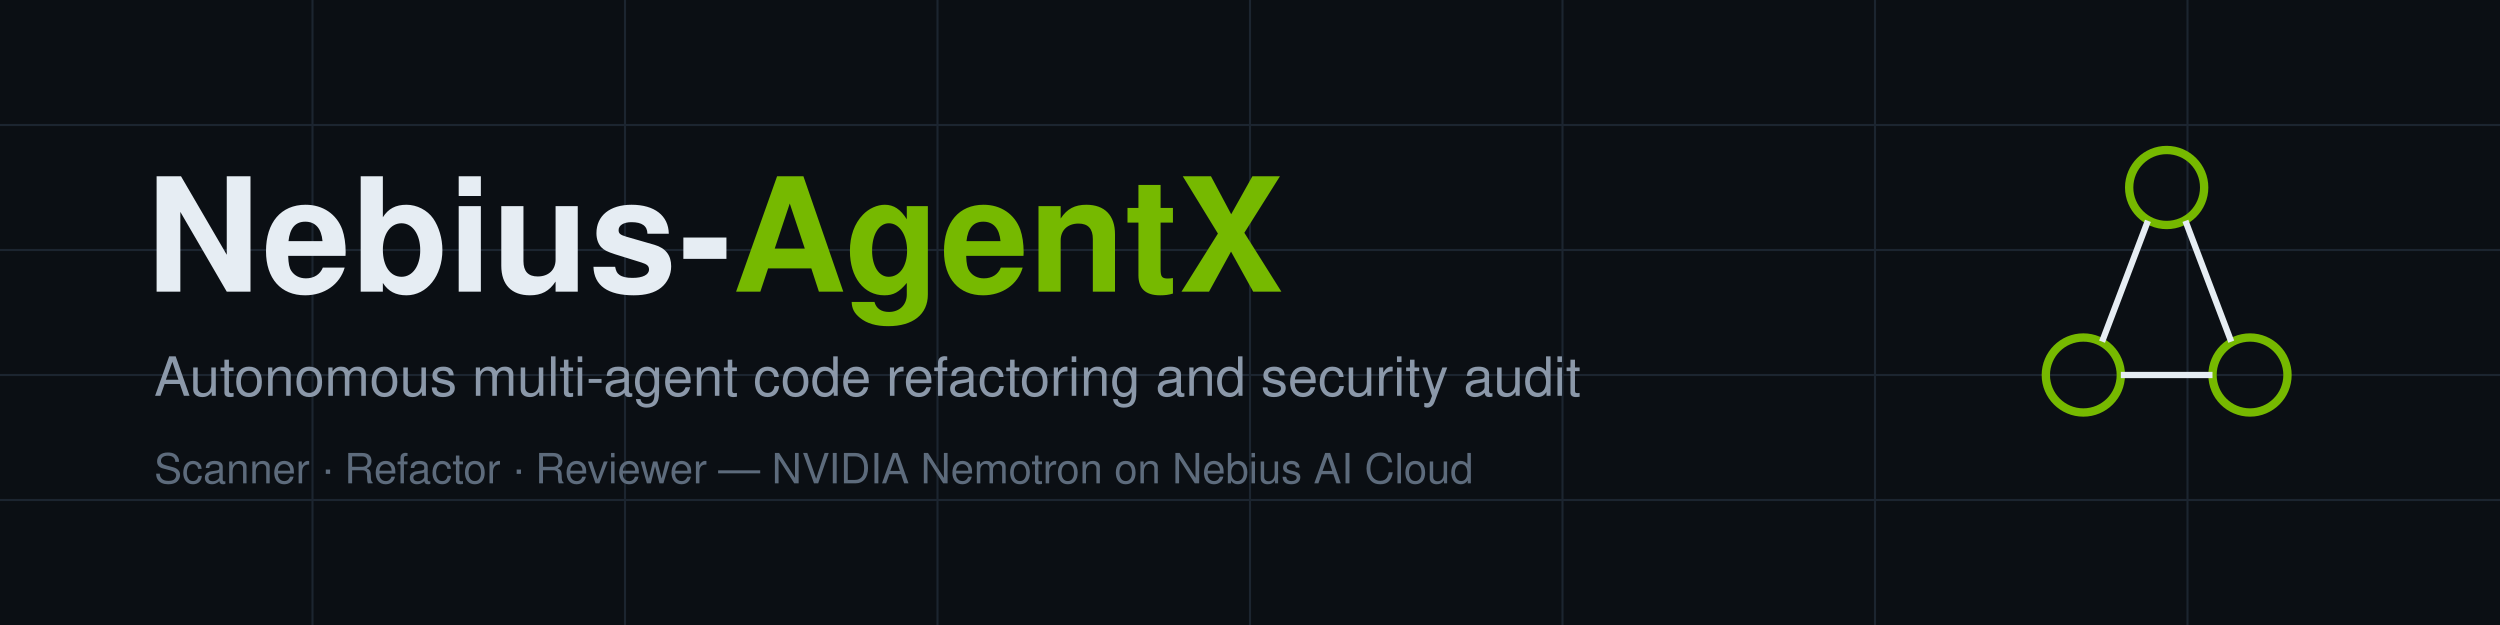
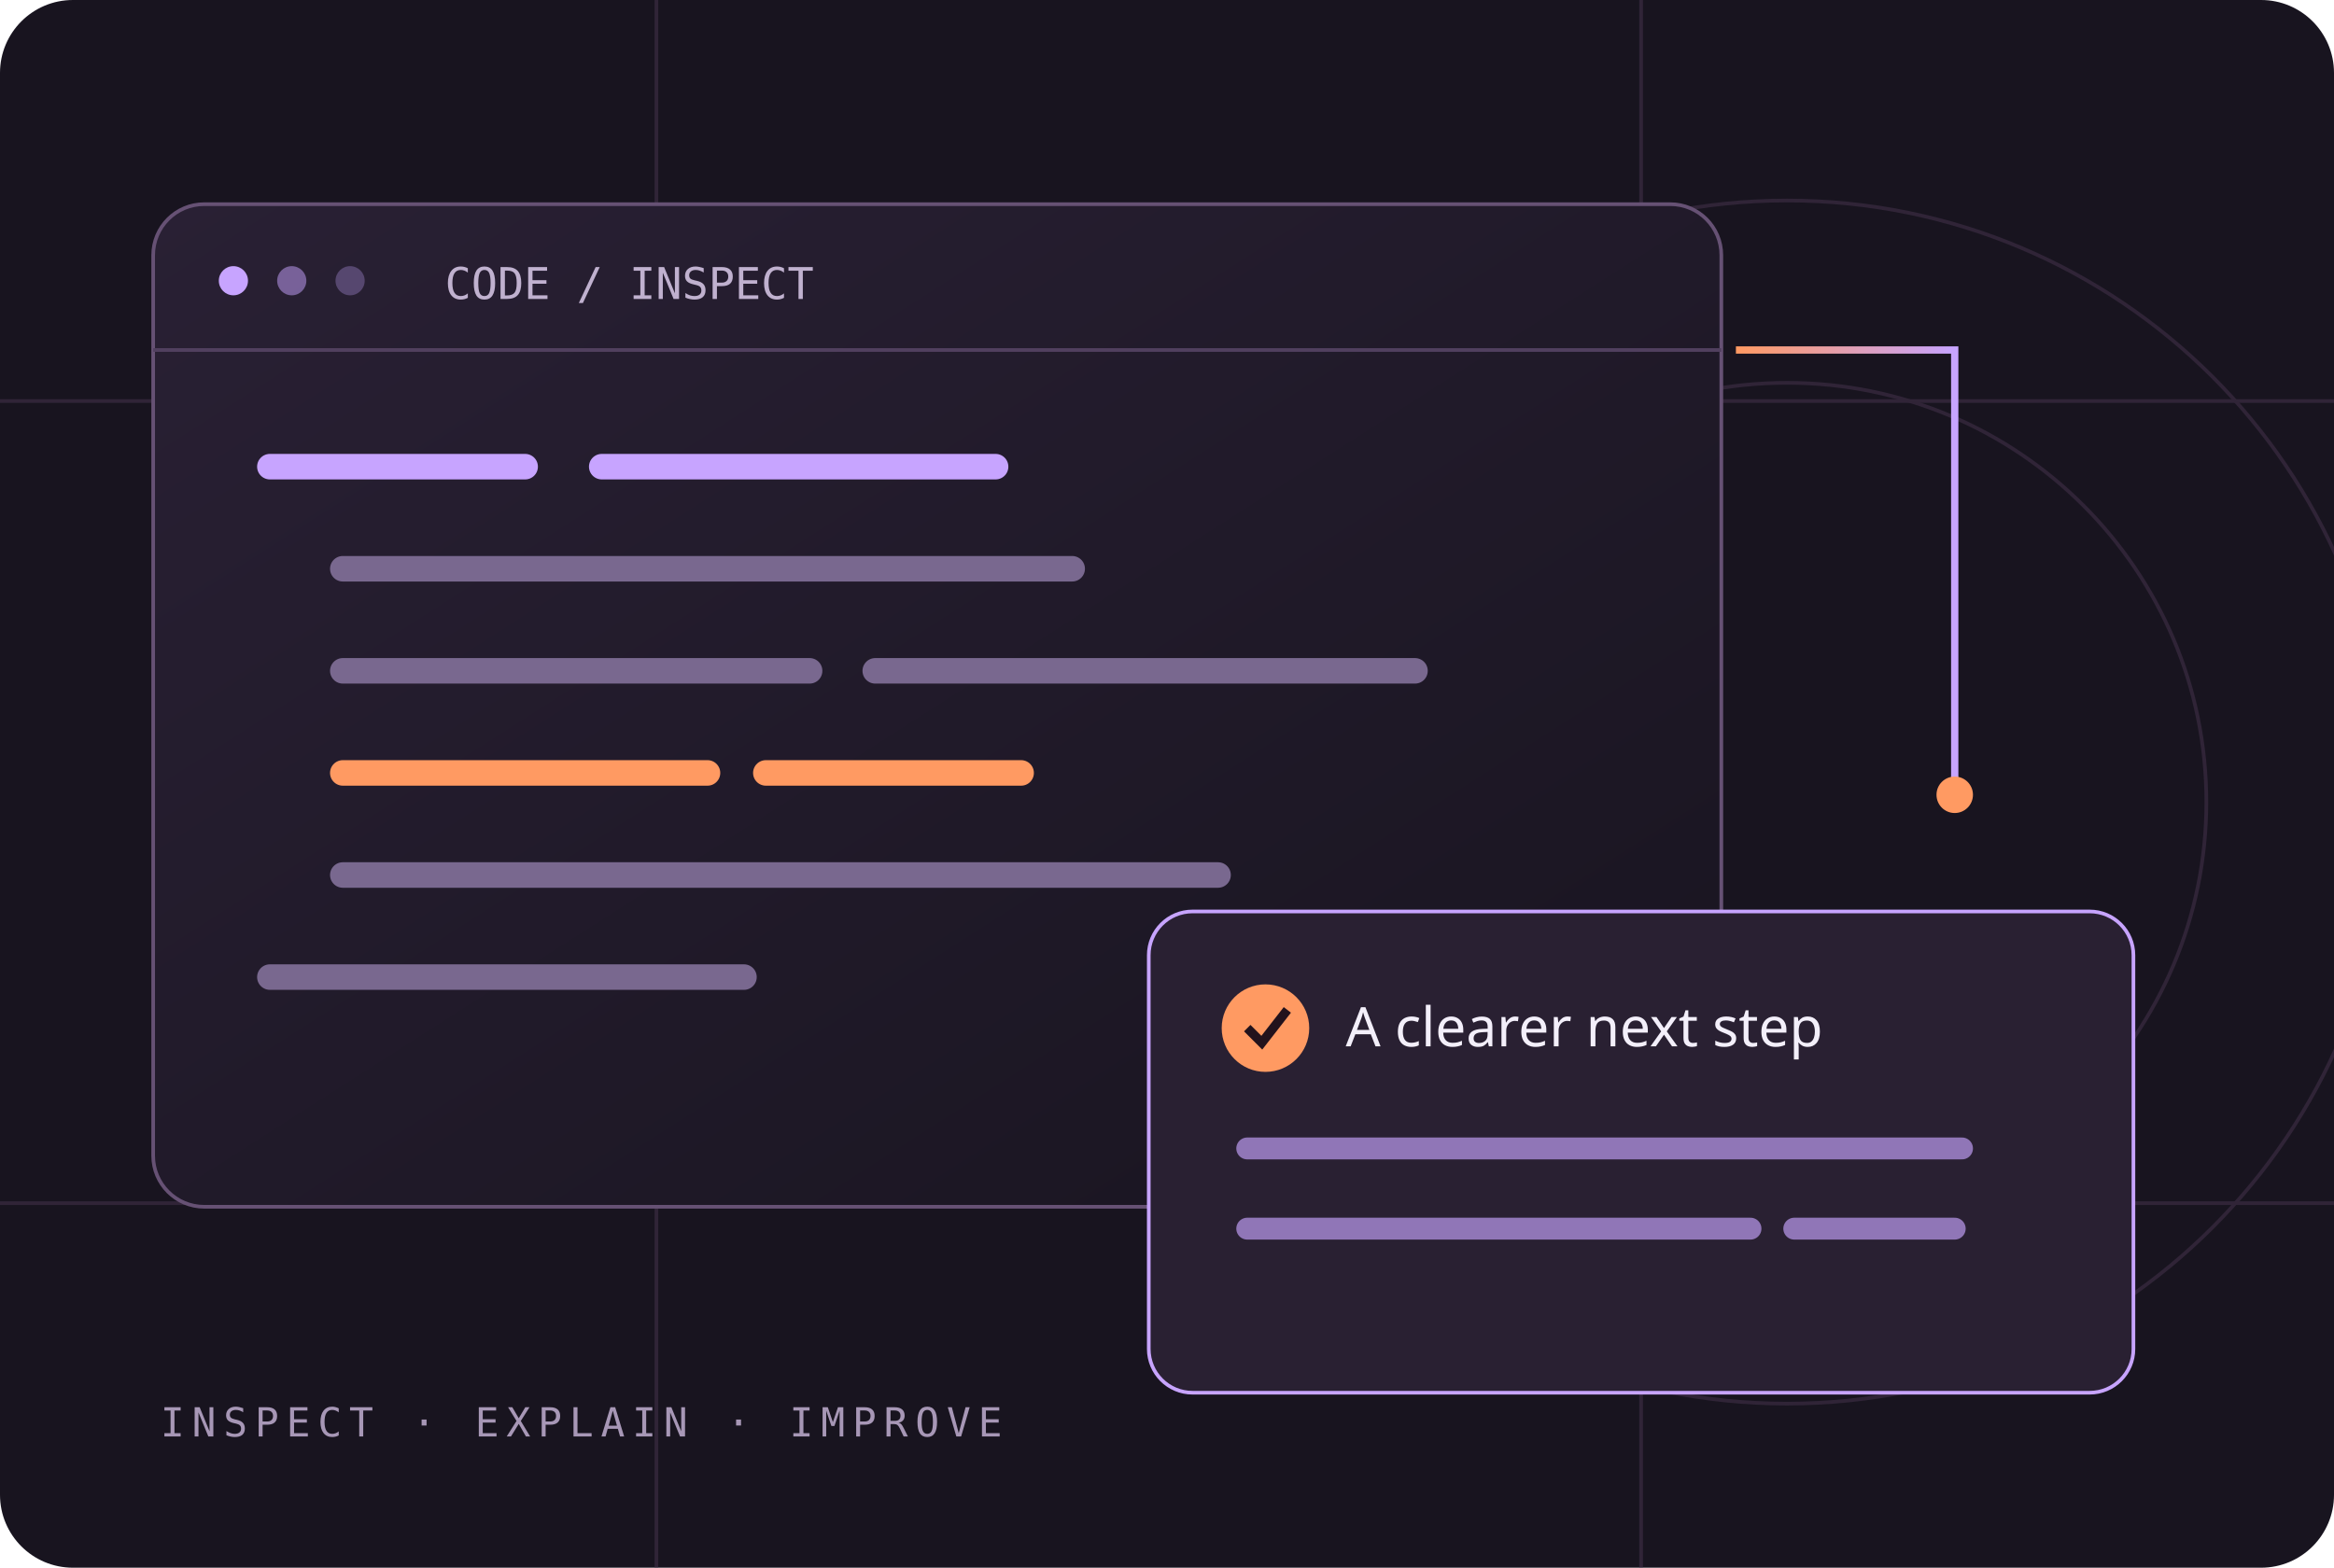
- <svg xmlns="http://www.w3.org/2000/svg" width="1200" height="300" viewBox="0 0 1200 300">
-   <rect width="1200" height="300" fill="#0b0f14" />
-   <g stroke="#1c2530" stroke-width="1">
-     <path d="M0 60H1200M0 120H1200M0 180H1200M0 240H1200" />
-     <path d="M150 0V300M300 0V300M450 0V300M600 0V300M750 0V300M900 0V300M1050 0V300" />
+ <svg xmlns="http://www.w3.org/2000/svg" viewBox="0 0 640 430" role="img" aria-label="Code moving from an issue to a reviewed change">
+   <defs>
+     <linearGradient id="panel" x2="1" y2="1">
+       <stop stop-color="#292034" />
+       <stop offset="1" stop-color="#18141f" />
+     </linearGradient>
+     <linearGradient id="accent">
+       <stop stop-color="#ff9a62" />
+       <stop offset="1" stop-color="#c7a4ff" />
+     </linearGradient>
+   </defs>
+   <rect width="640" height="430" rx="20" fill="#18141f" />
+   <g fill="none" stroke="#47344f" opacity=".5">
+     <circle cx="490" cy="220" r="165" />
+     <circle cx="490" cy="220" r="115" />
+     <path d="M0 330h640M0 110h640M180 0v430M450 0v430" />
  </g>
-   <g font-family="Segoe UI, Helvetica, Arial, sans-serif">
-     <text x="70" y="140" font-size="76" font-weight="800" fill="#e6edf3">Nebius-<tspan fill="#76b900">AgentX</tspan>
-     </text>
-     <text x="74" y="190" font-size="26" fill="#8b98a9">Autonomous multi-agent code refactoring and security audit</text>
-     <text x="74" y="232" font-size="20" fill="#5d6b7c">Scanner · Refactor · Reviewer  —  NVIDIA Nemotron on Nebius AI Cloud</text>
+   <rect x="42" y="56" width="430" height="275" rx="14" fill="url(#panel)" stroke="#665174" />
+   <path d="M42 96h430" stroke="#51405f" />
+   <g fill="#c7a4ff">
+     <circle cx="64" cy="77" r="4" />
+     <circle cx="80" cy="77" r="4" opacity=".5" />
+     <circle cx="96" cy="77" r="4" opacity=".3" />
  </g>
-   <g transform="translate(980 70)">
-     <circle cx="60" cy="20" r="18" fill="none" stroke="#76b900" stroke-width="4" />
-     <circle cx="20" cy="110" r="18" fill="none" stroke="#76b900" stroke-width="4" />
-     <circle cx="100" cy="110" r="18" fill="none" stroke="#76b900" stroke-width="4" />
-     <path d="M51 36L29 94M69 36L91 94M38 110H82" stroke="#e6edf3" stroke-width="3" fill="none" />
+   <text x="122" y="82" fill="#c0b1cf" font-family="monospace" font-size="12">CODE / INSPECT</text>
+   <g stroke-linecap="round" stroke-width="7">
+     <path d="M74 128h70M165 128h108" stroke="#c7a4ff" />
+     <path d="M94 156h200M94 184h128M240 184h148" stroke="#79688f" />
+     <path d="M94 212h100M210 212h70" stroke="#ff9a62" />
+     <path d="M94 240h240M74 268h130" stroke="#79688f" />
  </g>
+   <rect x="315" y="250" width="270" height="132" rx="12" fill="#292032" stroke="#c7a4ff" />
+   <circle cx="347" cy="282" r="12" fill="#ff9a62" />
+   <path d="m342 282 4 4 7-9" fill="none" stroke="#22121c" stroke-width="2.5" />
+   <text x="369" y="287" fill="#f3effa" font-family="sans-serif" font-size="15">A clearer next step</text>
+   <path d="M342 315h196M342 337h138M492 337h44" stroke="#c7a4ff" stroke-width="6" stroke-linecap="round" opacity=".65" />
+   <path d="M476 96h60v121" fill="none" stroke="url(#accent)" stroke-width="2" />
+   <circle cx="536" cy="218" r="5" fill="#ff9a62" />
+   <text x="44" y="394" fill="#a797b6" font-family="monospace" font-size="11" letter-spacing="2">INSPECT · EXPLAIN · IMPROVE</text>
</svg>
